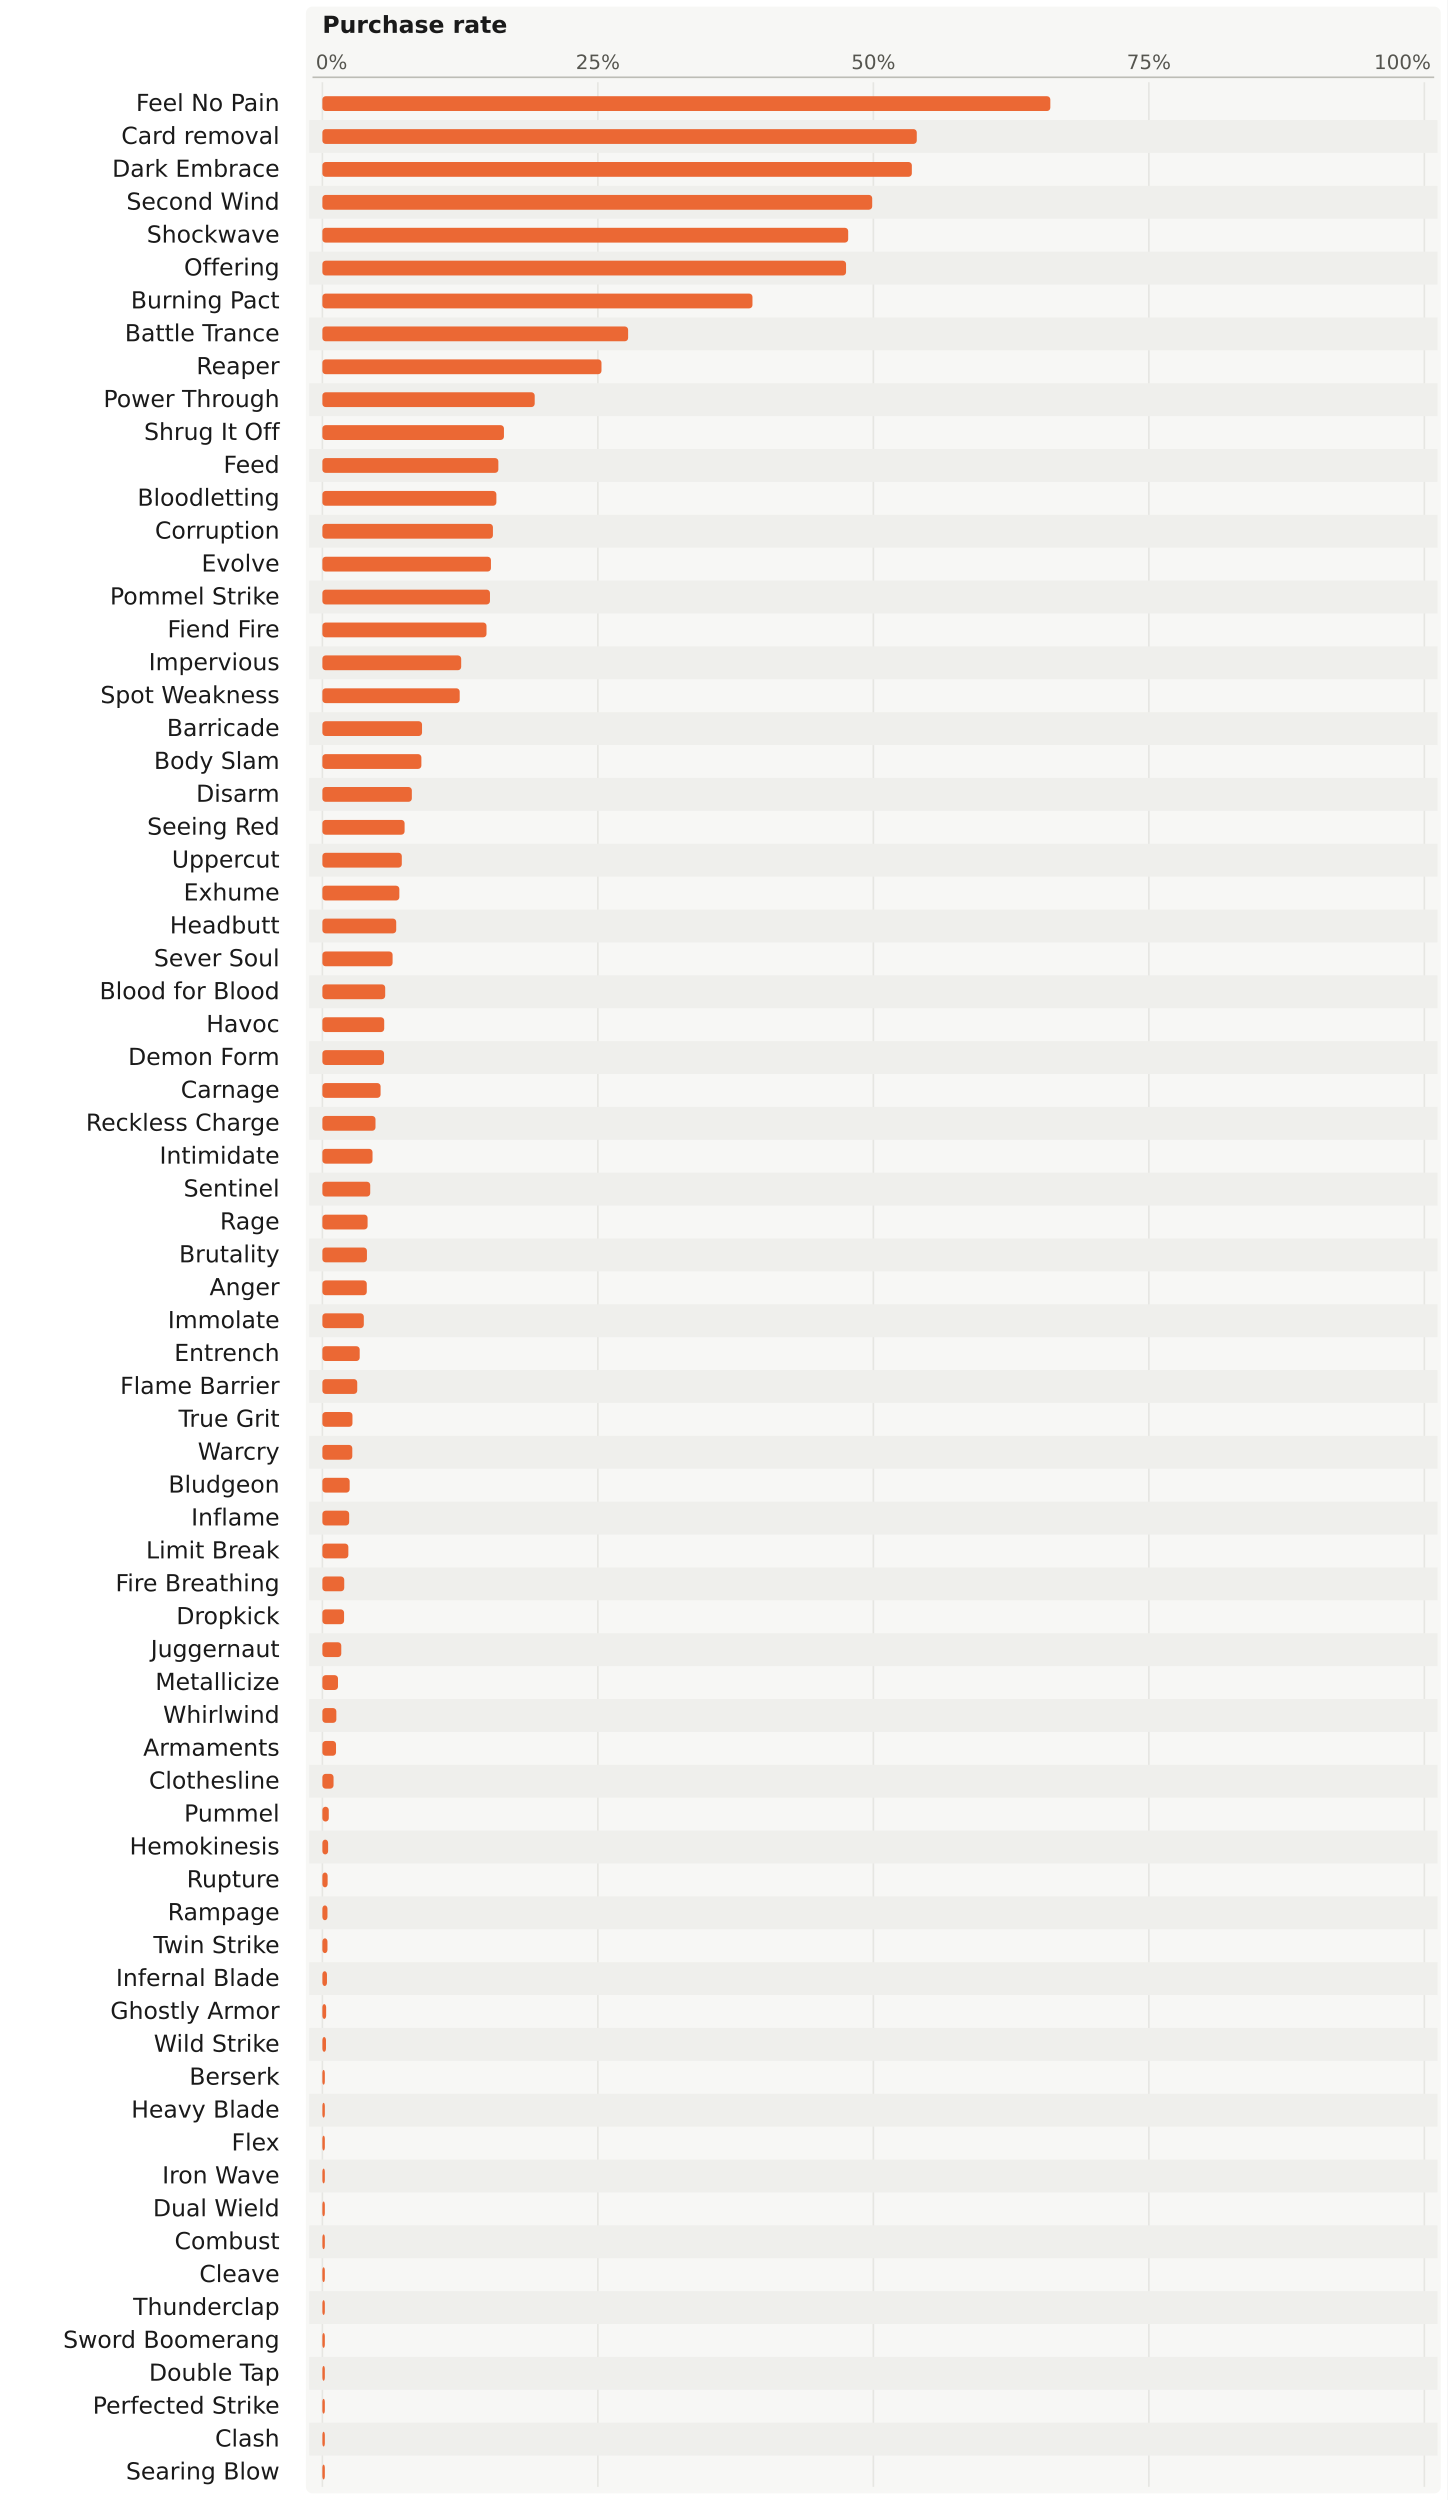
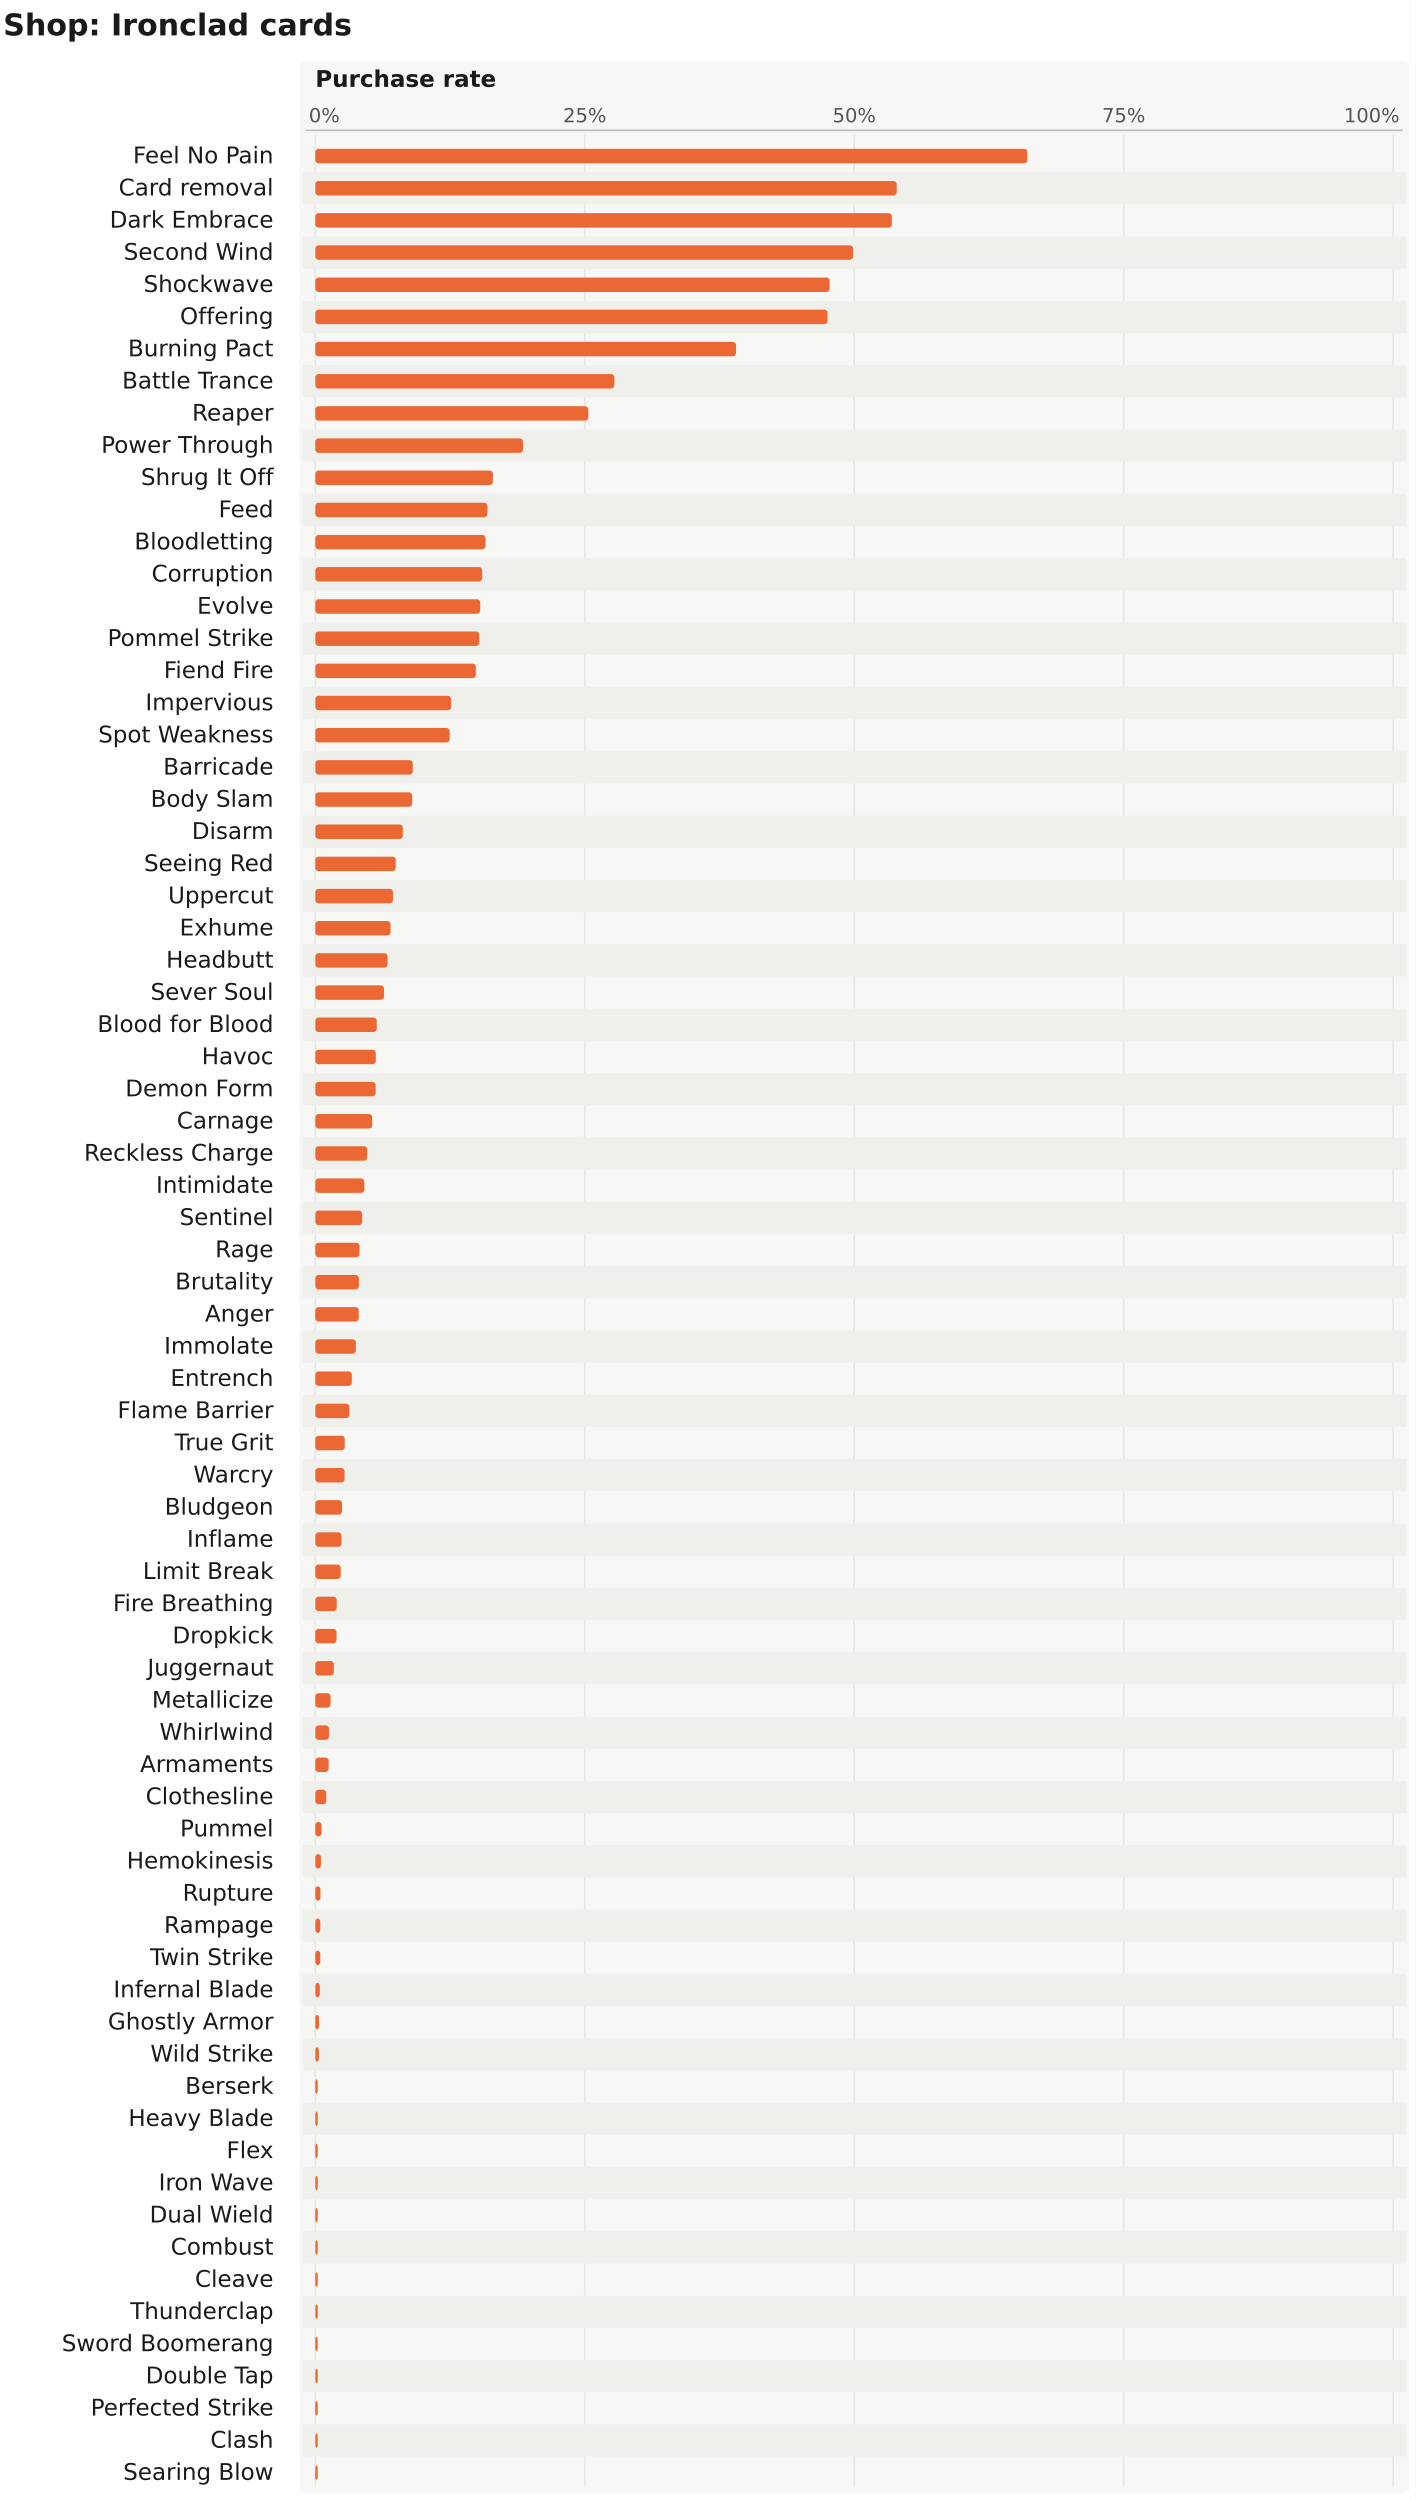
- <svg xmlns="http://www.w3.org/2000/svg" viewBox="0 0 880 1520" width="100%" role="img" aria-label="Shop: Ironclad cards" font-family="'DejaVu Sans', Verdana, 'Bitstream Vera Sans', sans-serif" style="max-width:880px">
-   <rect width="880" height="1520" fill="#fff" />
-   <rect x="186.0" y="4.0" width="690.0" height="1512.0" rx="4" fill="#f7f7f5" />
-   <text x="196.0" y="20.0" font-size="14.3" text-anchor="start" font-weight="bold" fill="#1a1a1a">Purchase rate</text>
-   <text x="192.0" y="42.0" font-size="12.1" text-anchor="start" fill="#55554f">0%</text>
-   <line x1="196.0" y1="50.0" x2="196.0" y2="1512.0" stroke="#e6e6e2" stroke-width="1" />
-   <text x="363.5" y="42.0" font-size="12.1" text-anchor="middle" fill="#55554f">25%</text>
-   <line x1="363.5" y1="50.0" x2="363.5" y2="1512.0" stroke="#e6e6e2" stroke-width="1" />
-   <text x="531.0" y="42.0" font-size="12.1" text-anchor="middle" fill="#55554f">50%</text>
-   <line x1="531.0" y1="50.0" x2="531.0" y2="1512.0" stroke="#e6e6e2" stroke-width="1" />
-   <text x="698.5" y="42.0" font-size="12.1" text-anchor="middle" fill="#55554f">75%</text>
-   <line x1="698.5" y1="50.0" x2="698.5" y2="1512.0" stroke="#e6e6e2" stroke-width="1" />
-   <text x="870.0" y="42.0" font-size="12.1" text-anchor="end" fill="#55554f">100%</text>
-   <line x1="866.0" y1="50.0" x2="866.0" y2="1512.0" stroke="#e6e6e2" stroke-width="1" />
-   <line x1="190.0" y1="47.0" x2="872.0" y2="47.0" stroke="#bdbdb6" stroke-width="1" />
-   <text x="170.0" y="67.5" font-size="14.3" text-anchor="end" fill="#1a1a1a">Feel No Pain</text>
-   <rect x="196.0" y="58.5" width="442.6" height="9.0" rx="2" fill="#eb6834" />
-   <rect x="188.0" y="73.0" width="686.0" height="20.0" rx="0" fill="#efefec" />
-   <text x="170.0" y="87.5" font-size="14.3" text-anchor="end" fill="#1a1a1a">Card removal</text>
-   <rect x="196.0" y="78.5" width="361.4" height="9.0" rx="2" fill="#eb6834" />
-   <text x="170.0" y="107.5" font-size="14.3" text-anchor="end" fill="#1a1a1a">Dark Embrace</text>
-   <rect x="196.0" y="98.5" width="358.4" height="9.0" rx="2" fill="#eb6834" />
-   <rect x="188.0" y="113.0" width="686.0" height="20.0" rx="0" fill="#efefec" />
-   <text x="170.0" y="127.5" font-size="14.3" text-anchor="end" fill="#1a1a1a">Second Wind</text>
-   <rect x="196.0" y="118.5" width="334.3" height="9.0" rx="2" fill="#eb6834" />
-   <text x="170.0" y="147.5" font-size="14.3" text-anchor="end" fill="#1a1a1a">Shockwave</text>
-   <rect x="196.0" y="138.5" width="319.7" height="9.0" rx="2" fill="#eb6834" />
-   <rect x="188.0" y="153.0" width="686.0" height="20.0" rx="0" fill="#efefec" />
-   <text x="170.0" y="167.5" font-size="14.3" text-anchor="end" fill="#1a1a1a">Offering</text>
-   <rect x="196.0" y="158.5" width="318.4" height="9.0" rx="2" fill="#eb6834" />
-   <text x="170.0" y="187.5" font-size="14.3" text-anchor="end" fill="#1a1a1a">Burning Pact</text>
-   <rect x="196.0" y="178.5" width="261.5" height="9.0" rx="2" fill="#eb6834" />
-   <rect x="188.0" y="193.0" width="686.0" height="20.0" rx="0" fill="#efefec" />
-   <text x="170.0" y="207.5" font-size="14.3" text-anchor="end" fill="#1a1a1a">Battle Trance</text>
-   <rect x="196.0" y="198.5" width="185.9" height="9.0" rx="2" fill="#eb6834" />
-   <text x="170.0" y="227.5" font-size="14.3" text-anchor="end" fill="#1a1a1a">Reaper</text>
-   <rect x="196.0" y="218.5" width="169.7" height="9.0" rx="2" fill="#eb6834" />
-   <rect x="188.0" y="233.0" width="686.0" height="20.0" rx="0" fill="#efefec" />
-   <text x="170.0" y="247.5" font-size="14.3" text-anchor="end" fill="#1a1a1a">Power Through</text>
-   <rect x="196.0" y="238.5" width="129.1" height="9.0" rx="2" fill="#eb6834" />
-   <text x="170.0" y="267.5" font-size="14.3" text-anchor="end" fill="#1a1a1a">Shrug It Off</text>
-   <rect x="196.0" y="258.5" width="110.4" height="9.0" rx="2" fill="#eb6834" />
-   <rect x="188.0" y="273.0" width="686.0" height="20.0" rx="0" fill="#efefec" />
-   <text x="170.0" y="287.5" font-size="14.3" text-anchor="end" fill="#1a1a1a">Feed</text>
-   <rect x="196.0" y="278.5" width="107.0" height="9.0" rx="2" fill="#eb6834" />
-   <text x="170.0" y="307.5" font-size="14.3" text-anchor="end" fill="#1a1a1a">Bloodletting</text>
-   <rect x="196.0" y="298.5" width="105.8" height="9.0" rx="2" fill="#eb6834" />
-   <rect x="188.0" y="313.0" width="686.0" height="20.0" rx="0" fill="#efefec" />
-   <text x="170.0" y="327.5" font-size="14.3" text-anchor="end" fill="#1a1a1a">Corruption</text>
-   <rect x="196.0" y="318.5" width="103.7" height="9.0" rx="2" fill="#eb6834" />
-   <text x="170.0" y="347.5" font-size="14.3" text-anchor="end" fill="#1a1a1a">Evolve</text>
-   <rect x="196.0" y="338.5" width="102.5" height="9.0" rx="2" fill="#eb6834" />
-   <rect x="188.0" y="353.0" width="686.0" height="20.0" rx="0" fill="#efefec" />
-   <text x="170.0" y="367.5" font-size="14.3" text-anchor="end" fill="#1a1a1a">Pommel Strike</text>
-   <rect x="196.0" y="358.5" width="101.9" height="9.0" rx="2" fill="#eb6834" />
-   <text x="170.0" y="387.5" font-size="14.3" text-anchor="end" fill="#1a1a1a">Fiend Fire</text>
-   <rect x="196.0" y="378.5" width="99.8" height="9.0" rx="2" fill="#eb6834" />
-   <rect x="188.0" y="393.0" width="686.0" height="20.0" rx="0" fill="#efefec" />
-   <text x="170.0" y="407.5" font-size="14.3" text-anchor="end" fill="#1a1a1a">Impervious</text>
-   <rect x="196.0" y="398.5" width="84.4" height="9.0" rx="2" fill="#eb6834" />
-   <text x="170.0" y="427.5" font-size="14.3" text-anchor="end" fill="#1a1a1a">Spot Weakness</text>
-   <rect x="196.0" y="418.5" width="83.5" height="9.0" rx="2" fill="#eb6834" />
-   <rect x="188.0" y="433.0" width="686.0" height="20.0" rx="0" fill="#efefec" />
-   <text x="170.0" y="447.5" font-size="14.3" text-anchor="end" fill="#1a1a1a">Barricade</text>
-   <rect x="196.0" y="438.5" width="60.6" height="9.0" rx="2" fill="#eb6834" />
-   <text x="170.0" y="467.5" font-size="14.3" text-anchor="end" fill="#1a1a1a">Body Slam</text>
-   <rect x="196.0" y="458.5" width="60.2" height="9.0" rx="2" fill="#eb6834" />
-   <rect x="188.0" y="473.0" width="686.0" height="20.0" rx="0" fill="#efefec" />
-   <text x="170.0" y="487.5" font-size="14.3" text-anchor="end" fill="#1a1a1a">Disarm</text>
-   <rect x="196.0" y="478.5" width="54.4" height="9.0" rx="2" fill="#eb6834" />
-   <text x="170.0" y="507.5" font-size="14.3" text-anchor="end" fill="#1a1a1a">Seeing Red</text>
-   <rect x="196.0" y="498.5" width="50.0" height="9.0" rx="2" fill="#eb6834" />
-   <rect x="188.0" y="513.0" width="686.0" height="20.0" rx="0" fill="#efefec" />
-   <text x="170.0" y="527.5" font-size="14.3" text-anchor="end" fill="#1a1a1a">Uppercut</text>
-   <rect x="196.0" y="518.5" width="48.3" height="9.0" rx="2" fill="#eb6834" />
-   <text x="170.0" y="547.5" font-size="14.3" text-anchor="end" fill="#1a1a1a">Exhume</text>
-   <rect x="196.0" y="538.5" width="46.8" height="9.0" rx="2" fill="#eb6834" />
-   <rect x="188.0" y="553.0" width="686.0" height="20.0" rx="0" fill="#efefec" />
-   <text x="170.0" y="567.5" font-size="14.3" text-anchor="end" fill="#1a1a1a">Headbutt</text>
-   <rect x="196.0" y="558.5" width="44.9" height="9.0" rx="2" fill="#eb6834" />
-   <text x="170.0" y="587.5" font-size="14.3" text-anchor="end" fill="#1a1a1a">Sever Soul</text>
-   <rect x="196.0" y="578.5" width="42.7" height="9.0" rx="2" fill="#eb6834" />
-   <rect x="188.0" y="593.0" width="686.0" height="20.0" rx="0" fill="#efefec" />
-   <text x="170.0" y="607.5" font-size="14.3" text-anchor="end" fill="#1a1a1a">Blood for Blood</text>
-   <rect x="196.0" y="598.5" width="38.2" height="9.0" rx="2" fill="#eb6834" />
-   <text x="170.0" y="627.5" font-size="14.3" text-anchor="end" fill="#1a1a1a">Havoc</text>
-   <rect x="196.0" y="618.5" width="37.6" height="9.0" rx="2" fill="#eb6834" />
-   <rect x="188.0" y="633.0" width="686.0" height="20.0" rx="0" fill="#efefec" />
-   <text x="170.0" y="647.5" font-size="14.3" text-anchor="end" fill="#1a1a1a">Demon Form</text>
-   <rect x="196.0" y="638.5" width="37.5" height="9.0" rx="2" fill="#eb6834" />
-   <text x="170.0" y="667.5" font-size="14.3" text-anchor="end" fill="#1a1a1a">Carnage</text>
-   <rect x="196.0" y="658.5" width="35.4" height="9.0" rx="2" fill="#eb6834" />
-   <rect x="188.0" y="673.0" width="686.0" height="20.0" rx="0" fill="#efefec" />
-   <text x="170.0" y="687.5" font-size="14.3" text-anchor="end" fill="#1a1a1a">Reckless Charge</text>
-   <rect x="196.0" y="678.5" width="32.3" height="9.0" rx="2" fill="#eb6834" />
-   <text x="170.0" y="707.5" font-size="14.3" text-anchor="end" fill="#1a1a1a">Intimidate</text>
-   <rect x="196.0" y="698.5" width="30.5" height="9.0" rx="2" fill="#eb6834" />
-   <rect x="188.0" y="713.0" width="686.0" height="20.0" rx="0" fill="#efefec" />
-   <text x="170.0" y="727.5" font-size="14.3" text-anchor="end" fill="#1a1a1a">Sentinel</text>
-   <rect x="196.0" y="718.5" width="29.1" height="9.0" rx="2" fill="#eb6834" />
-   <text x="170.0" y="747.5" font-size="14.3" text-anchor="end" fill="#1a1a1a">Rage</text>
-   <rect x="196.0" y="738.5" width="27.5" height="9.0" rx="2" fill="#eb6834" />
-   <rect x="188.0" y="753.0" width="686.0" height="20.0" rx="0" fill="#efefec" />
-   <text x="170.0" y="767.5" font-size="14.3" text-anchor="end" fill="#1a1a1a">Brutality</text>
-   <rect x="196.0" y="758.5" width="27.1" height="9.0" rx="2" fill="#eb6834" />
-   <text x="170.0" y="787.5" font-size="14.3" text-anchor="end" fill="#1a1a1a">Anger</text>
-   <rect x="196.0" y="778.5" width="27.0" height="9.0" rx="2" fill="#eb6834" />
-   <rect x="188.0" y="793.0" width="686.0" height="20.0" rx="0" fill="#efefec" />
-   <text x="170.0" y="807.5" font-size="14.3" text-anchor="end" fill="#1a1a1a">Immolate</text>
-   <rect x="196.0" y="798.5" width="25.2" height="9.0" rx="2" fill="#eb6834" />
-   <text x="170.0" y="827.5" font-size="14.3" text-anchor="end" fill="#1a1a1a">Entrench</text>
-   <rect x="196.0" y="818.5" width="22.7" height="9.0" rx="2" fill="#eb6834" />
-   <rect x="188.0" y="833.0" width="686.0" height="20.0" rx="0" fill="#efefec" />
-   <text x="170.0" y="847.5" font-size="14.3" text-anchor="end" fill="#1a1a1a">Flame Barrier</text>
-   <rect x="196.0" y="838.5" width="21.2" height="9.0" rx="2" fill="#eb6834" />
-   <text x="170.0" y="867.5" font-size="14.3" text-anchor="end" fill="#1a1a1a">True Grit</text>
-   <rect x="196.0" y="858.5" width="18.3" height="9.0" rx="2" fill="#eb6834" />
-   <rect x="188.0" y="873.0" width="686.0" height="20.0" rx="0" fill="#efefec" />
-   <text x="170.0" y="887.5" font-size="14.3" text-anchor="end" fill="#1a1a1a">Warcry</text>
-   <rect x="196.0" y="878.5" width="18.2" height="9.0" rx="2" fill="#eb6834" />
-   <text x="170.0" y="907.5" font-size="14.3" text-anchor="end" fill="#1a1a1a">Bludgeon</text>
-   <rect x="196.0" y="898.5" width="16.6" height="9.0" rx="2" fill="#eb6834" />
-   <rect x="188.0" y="913.0" width="686.0" height="20.0" rx="0" fill="#efefec" />
-   <text x="170.0" y="927.5" font-size="14.3" text-anchor="end" fill="#1a1a1a">Inflame</text>
-   <rect x="196.0" y="918.5" width="16.3" height="9.0" rx="2" fill="#eb6834" />
-   <text x="170.0" y="947.5" font-size="14.3" text-anchor="end" fill="#1a1a1a">Limit Break</text>
-   <rect x="196.0" y="938.5" width="15.8" height="9.0" rx="2" fill="#eb6834" />
-   <rect x="188.0" y="953.0" width="686.0" height="20.0" rx="0" fill="#efefec" />
-   <text x="170.0" y="967.5" font-size="14.3" text-anchor="end" fill="#1a1a1a">Fire Breathing</text>
-   <rect x="196.0" y="958.5" width="13.3" height="9.0" rx="2" fill="#eb6834" />
-   <text x="170.0" y="987.5" font-size="14.3" text-anchor="end" fill="#1a1a1a">Dropkick</text>
-   <rect x="196.0" y="978.5" width="13.2" height="9.0" rx="2" fill="#eb6834" />
-   <rect x="188.0" y="993.0" width="686.0" height="20.0" rx="0" fill="#efefec" />
-   <text x="170.0" y="1007.5" font-size="14.3" text-anchor="end" fill="#1a1a1a">Juggernaut</text>
-   <rect x="196.0" y="998.5" width="11.5" height="9.0" rx="2" fill="#eb6834" />
-   <text x="170.0" y="1027.5" font-size="14.3" text-anchor="end" fill="#1a1a1a">Metallicize</text>
-   <rect x="196.0" y="1018.5" width="9.5" height="9.0" rx="2" fill="#eb6834" />
-   <rect x="188.0" y="1033.0" width="686.0" height="20.0" rx="0" fill="#efefec" />
-   <text x="170.0" y="1047.5" font-size="14.3" text-anchor="end" fill="#1a1a1a">Whirlwind</text>
-   <rect x="196.0" y="1038.5" width="8.5" height="9.0" rx="2" fill="#eb6834" />
-   <text x="170.0" y="1067.5" font-size="14.3" text-anchor="end" fill="#1a1a1a">Armaments</text>
-   <rect x="196.0" y="1058.5" width="8.3" height="9.0" rx="2" fill="#eb6834" />
-   <rect x="188.0" y="1073.0" width="686.0" height="20.0" rx="0" fill="#efefec" />
-   <text x="170.0" y="1087.5" font-size="14.3" text-anchor="end" fill="#1a1a1a">Clothesline</text>
-   <rect x="196.0" y="1078.5" width="6.8" height="9.0" rx="2" fill="#eb6834" />
-   <text x="170.0" y="1107.5" font-size="14.3" text-anchor="end" fill="#1a1a1a">Pummel</text>
-   <rect x="196.0" y="1098.5" width="3.9" height="9.0" rx="2" fill="#eb6834" />
-   <rect x="188.0" y="1113.0" width="686.0" height="20.0" rx="0" fill="#efefec" />
-   <text x="170.0" y="1127.5" font-size="14.3" text-anchor="end" fill="#1a1a1a">Hemokinesis</text>
-   <rect x="196.0" y="1118.5" width="3.5" height="9.0" rx="2" fill="#eb6834" />
-   <text x="170.0" y="1147.5" font-size="14.3" text-anchor="end" fill="#1a1a1a">Rupture</text>
-   <rect x="196.0" y="1138.5" width="3.2" height="9.0" rx="2" fill="#eb6834" />
-   <rect x="188.0" y="1153.0" width="686.0" height="20.0" rx="0" fill="#efefec" />
-   <text x="170.0" y="1167.5" font-size="14.3" text-anchor="end" fill="#1a1a1a">Rampage</text>
-   <rect x="196.0" y="1158.5" width="3.1" height="9.0" rx="2" fill="#eb6834" />
-   <text x="170.0" y="1187.5" font-size="14.3" text-anchor="end" fill="#1a1a1a">Twin Strike</text>
-   <rect x="196.0" y="1178.5" width="3.1" height="9.0" rx="2" fill="#eb6834" />
-   <rect x="188.0" y="1193.0" width="686.0" height="20.0" rx="0" fill="#efefec" />
-   <text x="170.0" y="1207.5" font-size="14.3" text-anchor="end" fill="#1a1a1a">Infernal Blade</text>
-   <rect x="196.0" y="1198.5" width="2.8" height="9.0" rx="2" fill="#eb6834" />
-   <text x="170.0" y="1227.5" font-size="14.3" text-anchor="end" fill="#1a1a1a">Ghostly Armor</text>
-   <rect x="196.0" y="1218.5" width="2.3" height="9.0" rx="2" fill="#eb6834" />
-   <rect x="188.0" y="1233.0" width="686.0" height="20.0" rx="0" fill="#efefec" />
-   <text x="170.0" y="1247.5" font-size="14.3" text-anchor="end" fill="#1a1a1a">Wild Strike</text>
-   <rect x="196.0" y="1238.5" width="2.2" height="9.0" rx="2" fill="#eb6834" />
-   <text x="170.0" y="1267.5" font-size="14.3" text-anchor="end" fill="#1a1a1a">Berserk</text>
-   <rect x="196.0" y="1258.5" width="1.5" height="9.0" rx="2" fill="#eb6834" />
-   <rect x="188.0" y="1273.0" width="686.0" height="20.0" rx="0" fill="#efefec" />
-   <text x="170.0" y="1287.5" font-size="14.3" text-anchor="end" fill="#1a1a1a">Heavy Blade</text>
-   <rect x="196.0" y="1278.5" width="1.5" height="9.0" rx="2" fill="#eb6834" />
-   <text x="170.0" y="1307.5" font-size="14.3" text-anchor="end" fill="#1a1a1a">Flex</text>
-   <rect x="196.0" y="1298.5" width="1.5" height="9.0" rx="2" fill="#eb6834" />
-   <rect x="188.0" y="1313.0" width="686.0" height="20.0" rx="0" fill="#efefec" />
-   <text x="170.0" y="1327.5" font-size="14.3" text-anchor="end" fill="#1a1a1a">Iron Wave</text>
-   <rect x="196.0" y="1318.5" width="1.5" height="9.0" rx="2" fill="#eb6834" />
-   <text x="170.0" y="1347.5" font-size="14.3" text-anchor="end" fill="#1a1a1a">Dual Wield</text>
-   <rect x="196.0" y="1338.5" width="1.5" height="9.0" rx="2" fill="#eb6834" />
-   <rect x="188.0" y="1353.0" width="686.0" height="20.0" rx="0" fill="#efefec" />
-   <text x="170.0" y="1367.5" font-size="14.3" text-anchor="end" fill="#1a1a1a">Combust</text>
-   <rect x="196.0" y="1358.5" width="1.5" height="9.0" rx="2" fill="#eb6834" />
-   <text x="170.0" y="1387.5" font-size="14.3" text-anchor="end" fill="#1a1a1a">Cleave</text>
-   <rect x="196.0" y="1378.5" width="1.5" height="9.0" rx="2" fill="#eb6834" />
-   <rect x="188.0" y="1393.0" width="686.0" height="20.0" rx="0" fill="#efefec" />
-   <text x="170.0" y="1407.5" font-size="14.3" text-anchor="end" fill="#1a1a1a">Thunderclap</text>
-   <rect x="196.0" y="1398.5" width="1.5" height="9.0" rx="2" fill="#eb6834" />
-   <text x="170.0" y="1427.5" font-size="14.3" text-anchor="end" fill="#1a1a1a">Sword Boomerang</text>
-   <rect x="196.0" y="1418.5" width="1.5" height="9.0" rx="2" fill="#eb6834" />
-   <rect x="188.0" y="1433.0" width="686.0" height="20.0" rx="0" fill="#efefec" />
-   <text x="170.0" y="1447.5" font-size="14.3" text-anchor="end" fill="#1a1a1a">Double Tap</text>
-   <rect x="196.0" y="1438.5" width="1.5" height="9.0" rx="2" fill="#eb6834" />
-   <text x="170.0" y="1467.5" font-size="14.3" text-anchor="end" fill="#1a1a1a">Perfected Strike</text>
-   <rect x="196.0" y="1458.5" width="1.5" height="9.0" rx="2" fill="#eb6834" />
-   <rect x="188.0" y="1473.0" width="686.0" height="20.0" rx="0" fill="#efefec" />
-   <text x="170.0" y="1487.5" font-size="14.3" text-anchor="end" fill="#1a1a1a">Clash</text>
-   <rect x="196.0" y="1478.5" width="1.5" height="9.0" rx="2" fill="#eb6834" />
-   <text x="170.0" y="1507.5" font-size="14.3" text-anchor="end" fill="#1a1a1a">Searing Blow</text>
-   <rect x="196.0" y="1498.5" width="1.5" height="9.0" rx="2" fill="#eb6834" />
+ <svg xmlns="http://www.w3.org/2000/svg" viewBox="0 0 880 1554" width="100%" role="img" aria-label="Shop: Ironclad cards" font-family="'DejaVu Sans', Verdana, 'Bitstream Vera Sans', sans-serif" style="max-width:880px">
+   <rect width="880" height="1554" fill="#fff" />
+   <text x="2" y="22" font-size="18.7" font-weight="bold" fill="#1a1a1a">Shop: Ironclad cards</text>
+   <g transform="translate(0,34)">
+     <rect x="186.0" y="4.0" width="690.0" height="1512.0" rx="4" fill="#f7f7f5" />
+     <text x="196.0" y="20.0" font-size="14.3" text-anchor="start" font-weight="bold" fill="#1a1a1a">Purchase rate</text>
+     <text x="192.0" y="42.0" font-size="12.1" text-anchor="start" fill="#55554f">0%</text>
+     <line x1="196.0" y1="50.0" x2="196.0" y2="1512.0" stroke="#e6e6e2" stroke-width="1" />
+     <text x="363.5" y="42.0" font-size="12.1" text-anchor="middle" fill="#55554f">25%</text>
+     <line x1="363.5" y1="50.0" x2="363.5" y2="1512.0" stroke="#e6e6e2" stroke-width="1" />
+     <text x="531.0" y="42.0" font-size="12.1" text-anchor="middle" fill="#55554f">50%</text>
+     <line x1="531.0" y1="50.0" x2="531.0" y2="1512.0" stroke="#e6e6e2" stroke-width="1" />
+     <text x="698.5" y="42.0" font-size="12.1" text-anchor="middle" fill="#55554f">75%</text>
+     <line x1="698.5" y1="50.0" x2="698.5" y2="1512.0" stroke="#e6e6e2" stroke-width="1" />
+     <text x="870.0" y="42.0" font-size="12.1" text-anchor="end" fill="#55554f">100%</text>
+     <line x1="866.0" y1="50.0" x2="866.0" y2="1512.0" stroke="#e6e6e2" stroke-width="1" />
+     <line x1="190.0" y1="47.0" x2="872.0" y2="47.0" stroke="#bdbdb6" stroke-width="1" />
+     <text x="170.0" y="67.5" font-size="14.3" text-anchor="end" fill="#1a1a1a">Feel No Pain</text>
+     <rect x="196.0" y="58.5" width="442.6" height="9.0" rx="2" fill="#eb6834" />
+     <rect x="188.0" y="73.0" width="686.0" height="20.0" rx="0" fill="#efefec" />
+     <text x="170.0" y="87.5" font-size="14.3" text-anchor="end" fill="#1a1a1a">Card removal</text>
+     <rect x="196.0" y="78.5" width="361.4" height="9.0" rx="2" fill="#eb6834" />
+     <text x="170.0" y="107.5" font-size="14.3" text-anchor="end" fill="#1a1a1a">Dark Embrace</text>
+     <rect x="196.0" y="98.5" width="358.4" height="9.0" rx="2" fill="#eb6834" />
+     <rect x="188.0" y="113.0" width="686.0" height="20.0" rx="0" fill="#efefec" />
+     <text x="170.0" y="127.5" font-size="14.3" text-anchor="end" fill="#1a1a1a">Second Wind</text>
+     <rect x="196.0" y="118.5" width="334.3" height="9.0" rx="2" fill="#eb6834" />
+     <text x="170.0" y="147.5" font-size="14.3" text-anchor="end" fill="#1a1a1a">Shockwave</text>
+     <rect x="196.0" y="138.5" width="319.7" height="9.0" rx="2" fill="#eb6834" />
+     <rect x="188.0" y="153.0" width="686.0" height="20.0" rx="0" fill="#efefec" />
+     <text x="170.0" y="167.5" font-size="14.3" text-anchor="end" fill="#1a1a1a">Offering</text>
+     <rect x="196.0" y="158.5" width="318.4" height="9.0" rx="2" fill="#eb6834" />
+     <text x="170.0" y="187.5" font-size="14.3" text-anchor="end" fill="#1a1a1a">Burning Pact</text>
+     <rect x="196.0" y="178.5" width="261.5" height="9.0" rx="2" fill="#eb6834" />
+     <rect x="188.0" y="193.0" width="686.0" height="20.0" rx="0" fill="#efefec" />
+     <text x="170.0" y="207.5" font-size="14.3" text-anchor="end" fill="#1a1a1a">Battle Trance</text>
+     <rect x="196.0" y="198.5" width="185.9" height="9.0" rx="2" fill="#eb6834" />
+     <text x="170.0" y="227.5" font-size="14.3" text-anchor="end" fill="#1a1a1a">Reaper</text>
+     <rect x="196.0" y="218.5" width="169.7" height="9.0" rx="2" fill="#eb6834" />
+     <rect x="188.0" y="233.0" width="686.0" height="20.0" rx="0" fill="#efefec" />
+     <text x="170.0" y="247.5" font-size="14.3" text-anchor="end" fill="#1a1a1a">Power Through</text>
+     <rect x="196.0" y="238.5" width="129.1" height="9.0" rx="2" fill="#eb6834" />
+     <text x="170.0" y="267.5" font-size="14.3" text-anchor="end" fill="#1a1a1a">Shrug It Off</text>
+     <rect x="196.0" y="258.5" width="110.4" height="9.0" rx="2" fill="#eb6834" />
+     <rect x="188.0" y="273.0" width="686.0" height="20.0" rx="0" fill="#efefec" />
+     <text x="170.0" y="287.5" font-size="14.3" text-anchor="end" fill="#1a1a1a">Feed</text>
+     <rect x="196.0" y="278.5" width="107.0" height="9.0" rx="2" fill="#eb6834" />
+     <text x="170.0" y="307.5" font-size="14.3" text-anchor="end" fill="#1a1a1a">Bloodletting</text>
+     <rect x="196.0" y="298.5" width="105.8" height="9.0" rx="2" fill="#eb6834" />
+     <rect x="188.0" y="313.0" width="686.0" height="20.0" rx="0" fill="#efefec" />
+     <text x="170.0" y="327.5" font-size="14.3" text-anchor="end" fill="#1a1a1a">Corruption</text>
+     <rect x="196.0" y="318.5" width="103.7" height="9.0" rx="2" fill="#eb6834" />
+     <text x="170.0" y="347.5" font-size="14.3" text-anchor="end" fill="#1a1a1a">Evolve</text>
+     <rect x="196.0" y="338.5" width="102.5" height="9.0" rx="2" fill="#eb6834" />
+     <rect x="188.0" y="353.0" width="686.0" height="20.0" rx="0" fill="#efefec" />
+     <text x="170.0" y="367.5" font-size="14.3" text-anchor="end" fill="#1a1a1a">Pommel Strike</text>
+     <rect x="196.0" y="358.5" width="101.9" height="9.0" rx="2" fill="#eb6834" />
+     <text x="170.0" y="387.5" font-size="14.3" text-anchor="end" fill="#1a1a1a">Fiend Fire</text>
+     <rect x="196.0" y="378.5" width="99.8" height="9.0" rx="2" fill="#eb6834" />
+     <rect x="188.0" y="393.0" width="686.0" height="20.0" rx="0" fill="#efefec" />
+     <text x="170.0" y="407.5" font-size="14.3" text-anchor="end" fill="#1a1a1a">Impervious</text>
+     <rect x="196.0" y="398.5" width="84.4" height="9.0" rx="2" fill="#eb6834" />
+     <text x="170.0" y="427.5" font-size="14.3" text-anchor="end" fill="#1a1a1a">Spot Weakness</text>
+     <rect x="196.0" y="418.5" width="83.5" height="9.0" rx="2" fill="#eb6834" />
+     <rect x="188.0" y="433.0" width="686.0" height="20.0" rx="0" fill="#efefec" />
+     <text x="170.0" y="447.5" font-size="14.3" text-anchor="end" fill="#1a1a1a">Barricade</text>
+     <rect x="196.0" y="438.5" width="60.6" height="9.0" rx="2" fill="#eb6834" />
+     <text x="170.0" y="467.5" font-size="14.3" text-anchor="end" fill="#1a1a1a">Body Slam</text>
+     <rect x="196.0" y="458.5" width="60.2" height="9.0" rx="2" fill="#eb6834" />
+     <rect x="188.0" y="473.0" width="686.0" height="20.0" rx="0" fill="#efefec" />
+     <text x="170.0" y="487.5" font-size="14.3" text-anchor="end" fill="#1a1a1a">Disarm</text>
+     <rect x="196.0" y="478.5" width="54.4" height="9.0" rx="2" fill="#eb6834" />
+     <text x="170.0" y="507.5" font-size="14.3" text-anchor="end" fill="#1a1a1a">Seeing Red</text>
+     <rect x="196.0" y="498.5" width="50.0" height="9.0" rx="2" fill="#eb6834" />
+     <rect x="188.0" y="513.0" width="686.0" height="20.0" rx="0" fill="#efefec" />
+     <text x="170.0" y="527.5" font-size="14.3" text-anchor="end" fill="#1a1a1a">Uppercut</text>
+     <rect x="196.0" y="518.5" width="48.3" height="9.0" rx="2" fill="#eb6834" />
+     <text x="170.0" y="547.5" font-size="14.3" text-anchor="end" fill="#1a1a1a">Exhume</text>
+     <rect x="196.0" y="538.5" width="46.8" height="9.0" rx="2" fill="#eb6834" />
+     <rect x="188.0" y="553.0" width="686.0" height="20.0" rx="0" fill="#efefec" />
+     <text x="170.0" y="567.5" font-size="14.3" text-anchor="end" fill="#1a1a1a">Headbutt</text>
+     <rect x="196.0" y="558.5" width="44.9" height="9.0" rx="2" fill="#eb6834" />
+     <text x="170.0" y="587.5" font-size="14.3" text-anchor="end" fill="#1a1a1a">Sever Soul</text>
+     <rect x="196.0" y="578.5" width="42.7" height="9.0" rx="2" fill="#eb6834" />
+     <rect x="188.0" y="593.0" width="686.0" height="20.0" rx="0" fill="#efefec" />
+     <text x="170.0" y="607.5" font-size="14.3" text-anchor="end" fill="#1a1a1a">Blood for Blood</text>
+     <rect x="196.0" y="598.5" width="38.2" height="9.0" rx="2" fill="#eb6834" />
+     <text x="170.0" y="627.5" font-size="14.3" text-anchor="end" fill="#1a1a1a">Havoc</text>
+     <rect x="196.0" y="618.5" width="37.6" height="9.0" rx="2" fill="#eb6834" />
+     <rect x="188.0" y="633.0" width="686.0" height="20.0" rx="0" fill="#efefec" />
+     <text x="170.0" y="647.5" font-size="14.3" text-anchor="end" fill="#1a1a1a">Demon Form</text>
+     <rect x="196.0" y="638.5" width="37.5" height="9.0" rx="2" fill="#eb6834" />
+     <text x="170.0" y="667.5" font-size="14.3" text-anchor="end" fill="#1a1a1a">Carnage</text>
+     <rect x="196.0" y="658.5" width="35.4" height="9.0" rx="2" fill="#eb6834" />
+     <rect x="188.0" y="673.0" width="686.0" height="20.0" rx="0" fill="#efefec" />
+     <text x="170.0" y="687.5" font-size="14.3" text-anchor="end" fill="#1a1a1a">Reckless Charge</text>
+     <rect x="196.0" y="678.5" width="32.3" height="9.0" rx="2" fill="#eb6834" />
+     <text x="170.0" y="707.5" font-size="14.3" text-anchor="end" fill="#1a1a1a">Intimidate</text>
+     <rect x="196.0" y="698.5" width="30.5" height="9.0" rx="2" fill="#eb6834" />
+     <rect x="188.0" y="713.0" width="686.0" height="20.0" rx="0" fill="#efefec" />
+     <text x="170.0" y="727.5" font-size="14.3" text-anchor="end" fill="#1a1a1a">Sentinel</text>
+     <rect x="196.0" y="718.5" width="29.1" height="9.0" rx="2" fill="#eb6834" />
+     <text x="170.0" y="747.5" font-size="14.3" text-anchor="end" fill="#1a1a1a">Rage</text>
+     <rect x="196.0" y="738.5" width="27.5" height="9.0" rx="2" fill="#eb6834" />
+     <rect x="188.0" y="753.0" width="686.0" height="20.0" rx="0" fill="#efefec" />
+     <text x="170.0" y="767.5" font-size="14.3" text-anchor="end" fill="#1a1a1a">Brutality</text>
+     <rect x="196.0" y="758.5" width="27.1" height="9.0" rx="2" fill="#eb6834" />
+     <text x="170.0" y="787.5" font-size="14.3" text-anchor="end" fill="#1a1a1a">Anger</text>
+     <rect x="196.0" y="778.5" width="27.0" height="9.0" rx="2" fill="#eb6834" />
+     <rect x="188.0" y="793.0" width="686.0" height="20.0" rx="0" fill="#efefec" />
+     <text x="170.0" y="807.5" font-size="14.3" text-anchor="end" fill="#1a1a1a">Immolate</text>
+     <rect x="196.0" y="798.5" width="25.2" height="9.0" rx="2" fill="#eb6834" />
+     <text x="170.0" y="827.5" font-size="14.3" text-anchor="end" fill="#1a1a1a">Entrench</text>
+     <rect x="196.0" y="818.5" width="22.7" height="9.0" rx="2" fill="#eb6834" />
+     <rect x="188.0" y="833.0" width="686.0" height="20.0" rx="0" fill="#efefec" />
+     <text x="170.0" y="847.5" font-size="14.3" text-anchor="end" fill="#1a1a1a">Flame Barrier</text>
+     <rect x="196.0" y="838.5" width="21.2" height="9.0" rx="2" fill="#eb6834" />
+     <text x="170.0" y="867.5" font-size="14.3" text-anchor="end" fill="#1a1a1a">True Grit</text>
+     <rect x="196.0" y="858.5" width="18.3" height="9.0" rx="2" fill="#eb6834" />
+     <rect x="188.0" y="873.0" width="686.0" height="20.0" rx="0" fill="#efefec" />
+     <text x="170.0" y="887.5" font-size="14.3" text-anchor="end" fill="#1a1a1a">Warcry</text>
+     <rect x="196.0" y="878.5" width="18.2" height="9.0" rx="2" fill="#eb6834" />
+     <text x="170.0" y="907.5" font-size="14.3" text-anchor="end" fill="#1a1a1a">Bludgeon</text>
+     <rect x="196.0" y="898.5" width="16.6" height="9.0" rx="2" fill="#eb6834" />
+     <rect x="188.0" y="913.0" width="686.0" height="20.0" rx="0" fill="#efefec" />
+     <text x="170.0" y="927.5" font-size="14.3" text-anchor="end" fill="#1a1a1a">Inflame</text>
+     <rect x="196.0" y="918.5" width="16.3" height="9.0" rx="2" fill="#eb6834" />
+     <text x="170.0" y="947.5" font-size="14.3" text-anchor="end" fill="#1a1a1a">Limit Break</text>
+     <rect x="196.0" y="938.5" width="15.8" height="9.0" rx="2" fill="#eb6834" />
+     <rect x="188.0" y="953.0" width="686.0" height="20.0" rx="0" fill="#efefec" />
+     <text x="170.0" y="967.5" font-size="14.3" text-anchor="end" fill="#1a1a1a">Fire Breathing</text>
+     <rect x="196.0" y="958.5" width="13.3" height="9.0" rx="2" fill="#eb6834" />
+     <text x="170.0" y="987.5" font-size="14.3" text-anchor="end" fill="#1a1a1a">Dropkick</text>
+     <rect x="196.0" y="978.5" width="13.2" height="9.0" rx="2" fill="#eb6834" />
+     <rect x="188.0" y="993.0" width="686.0" height="20.0" rx="0" fill="#efefec" />
+     <text x="170.0" y="1007.5" font-size="14.3" text-anchor="end" fill="#1a1a1a">Juggernaut</text>
+     <rect x="196.0" y="998.5" width="11.5" height="9.0" rx="2" fill="#eb6834" />
+     <text x="170.0" y="1027.5" font-size="14.3" text-anchor="end" fill="#1a1a1a">Metallicize</text>
+     <rect x="196.0" y="1018.5" width="9.5" height="9.0" rx="2" fill="#eb6834" />
+     <rect x="188.0" y="1033.0" width="686.0" height="20.0" rx="0" fill="#efefec" />
+     <text x="170.0" y="1047.5" font-size="14.3" text-anchor="end" fill="#1a1a1a">Whirlwind</text>
+     <rect x="196.0" y="1038.5" width="8.5" height="9.0" rx="2" fill="#eb6834" />
+     <text x="170.0" y="1067.5" font-size="14.3" text-anchor="end" fill="#1a1a1a">Armaments</text>
+     <rect x="196.0" y="1058.5" width="8.3" height="9.0" rx="2" fill="#eb6834" />
+     <rect x="188.0" y="1073.0" width="686.0" height="20.0" rx="0" fill="#efefec" />
+     <text x="170.0" y="1087.5" font-size="14.3" text-anchor="end" fill="#1a1a1a">Clothesline</text>
+     <rect x="196.0" y="1078.5" width="6.8" height="9.0" rx="2" fill="#eb6834" />
+     <text x="170.0" y="1107.5" font-size="14.3" text-anchor="end" fill="#1a1a1a">Pummel</text>
+     <rect x="196.0" y="1098.5" width="3.9" height="9.0" rx="2" fill="#eb6834" />
+     <rect x="188.0" y="1113.0" width="686.0" height="20.0" rx="0" fill="#efefec" />
+     <text x="170.0" y="1127.5" font-size="14.3" text-anchor="end" fill="#1a1a1a">Hemokinesis</text>
+     <rect x="196.0" y="1118.5" width="3.5" height="9.0" rx="2" fill="#eb6834" />
+     <text x="170.0" y="1147.5" font-size="14.3" text-anchor="end" fill="#1a1a1a">Rupture</text>
+     <rect x="196.0" y="1138.5" width="3.2" height="9.0" rx="2" fill="#eb6834" />
+     <rect x="188.0" y="1153.0" width="686.0" height="20.0" rx="0" fill="#efefec" />
+     <text x="170.0" y="1167.5" font-size="14.3" text-anchor="end" fill="#1a1a1a">Rampage</text>
+     <rect x="196.0" y="1158.5" width="3.1" height="9.0" rx="2" fill="#eb6834" />
+     <text x="170.0" y="1187.5" font-size="14.3" text-anchor="end" fill="#1a1a1a">Twin Strike</text>
+     <rect x="196.0" y="1178.5" width="3.1" height="9.0" rx="2" fill="#eb6834" />
+     <rect x="188.0" y="1193.0" width="686.0" height="20.0" rx="0" fill="#efefec" />
+     <text x="170.0" y="1207.5" font-size="14.3" text-anchor="end" fill="#1a1a1a">Infernal Blade</text>
+     <rect x="196.0" y="1198.5" width="2.8" height="9.0" rx="2" fill="#eb6834" />
+     <text x="170.0" y="1227.5" font-size="14.3" text-anchor="end" fill="#1a1a1a">Ghostly Armor</text>
+     <rect x="196.0" y="1218.5" width="2.3" height="9.0" rx="2" fill="#eb6834" />
+     <rect x="188.0" y="1233.0" width="686.0" height="20.0" rx="0" fill="#efefec" />
+     <text x="170.0" y="1247.5" font-size="14.3" text-anchor="end" fill="#1a1a1a">Wild Strike</text>
+     <rect x="196.0" y="1238.5" width="2.2" height="9.0" rx="2" fill="#eb6834" />
+     <text x="170.0" y="1267.5" font-size="14.3" text-anchor="end" fill="#1a1a1a">Berserk</text>
+     <rect x="196.0" y="1258.5" width="1.5" height="9.0" rx="2" fill="#eb6834" />
+     <rect x="188.0" y="1273.0" width="686.0" height="20.0" rx="0" fill="#efefec" />
+     <text x="170.0" y="1287.5" font-size="14.3" text-anchor="end" fill="#1a1a1a">Heavy Blade</text>
+     <rect x="196.0" y="1278.5" width="1.5" height="9.0" rx="2" fill="#eb6834" />
+     <text x="170.0" y="1307.5" font-size="14.3" text-anchor="end" fill="#1a1a1a">Flex</text>
+     <rect x="196.0" y="1298.5" width="1.5" height="9.0" rx="2" fill="#eb6834" />
+     <rect x="188.0" y="1313.0" width="686.0" height="20.0" rx="0" fill="#efefec" />
+     <text x="170.0" y="1327.5" font-size="14.3" text-anchor="end" fill="#1a1a1a">Iron Wave</text>
+     <rect x="196.0" y="1318.5" width="1.5" height="9.0" rx="2" fill="#eb6834" />
+     <text x="170.0" y="1347.5" font-size="14.3" text-anchor="end" fill="#1a1a1a">Dual Wield</text>
+     <rect x="196.0" y="1338.5" width="1.5" height="9.0" rx="2" fill="#eb6834" />
+     <rect x="188.0" y="1353.0" width="686.0" height="20.0" rx="0" fill="#efefec" />
+     <text x="170.0" y="1367.5" font-size="14.3" text-anchor="end" fill="#1a1a1a">Combust</text>
+     <rect x="196.0" y="1358.5" width="1.5" height="9.0" rx="2" fill="#eb6834" />
+     <text x="170.0" y="1387.5" font-size="14.3" text-anchor="end" fill="#1a1a1a">Cleave</text>
+     <rect x="196.0" y="1378.5" width="1.5" height="9.0" rx="2" fill="#eb6834" />
+     <rect x="188.0" y="1393.0" width="686.0" height="20.0" rx="0" fill="#efefec" />
+     <text x="170.0" y="1407.5" font-size="14.3" text-anchor="end" fill="#1a1a1a">Thunderclap</text>
+     <rect x="196.0" y="1398.5" width="1.5" height="9.0" rx="2" fill="#eb6834" />
+     <text x="170.0" y="1427.5" font-size="14.3" text-anchor="end" fill="#1a1a1a">Sword Boomerang</text>
+     <rect x="196.0" y="1418.5" width="1.5" height="9.0" rx="2" fill="#eb6834" />
+     <rect x="188.0" y="1433.0" width="686.0" height="20.0" rx="0" fill="#efefec" />
+     <text x="170.0" y="1447.5" font-size="14.3" text-anchor="end" fill="#1a1a1a">Double Tap</text>
+     <rect x="196.0" y="1438.5" width="1.5" height="9.0" rx="2" fill="#eb6834" />
+     <text x="170.0" y="1467.5" font-size="14.3" text-anchor="end" fill="#1a1a1a">Perfected Strike</text>
+     <rect x="196.0" y="1458.5" width="1.5" height="9.0" rx="2" fill="#eb6834" />
+     <rect x="188.0" y="1473.0" width="686.0" height="20.0" rx="0" fill="#efefec" />
+     <text x="170.0" y="1487.5" font-size="14.3" text-anchor="end" fill="#1a1a1a">Clash</text>
+     <rect x="196.0" y="1478.5" width="1.5" height="9.0" rx="2" fill="#eb6834" />
+     <text x="170.0" y="1507.5" font-size="14.3" text-anchor="end" fill="#1a1a1a">Searing Blow</text>
+     <rect x="196.0" y="1498.5" width="1.5" height="9.0" rx="2" fill="#eb6834" />
+   </g>
</svg>
